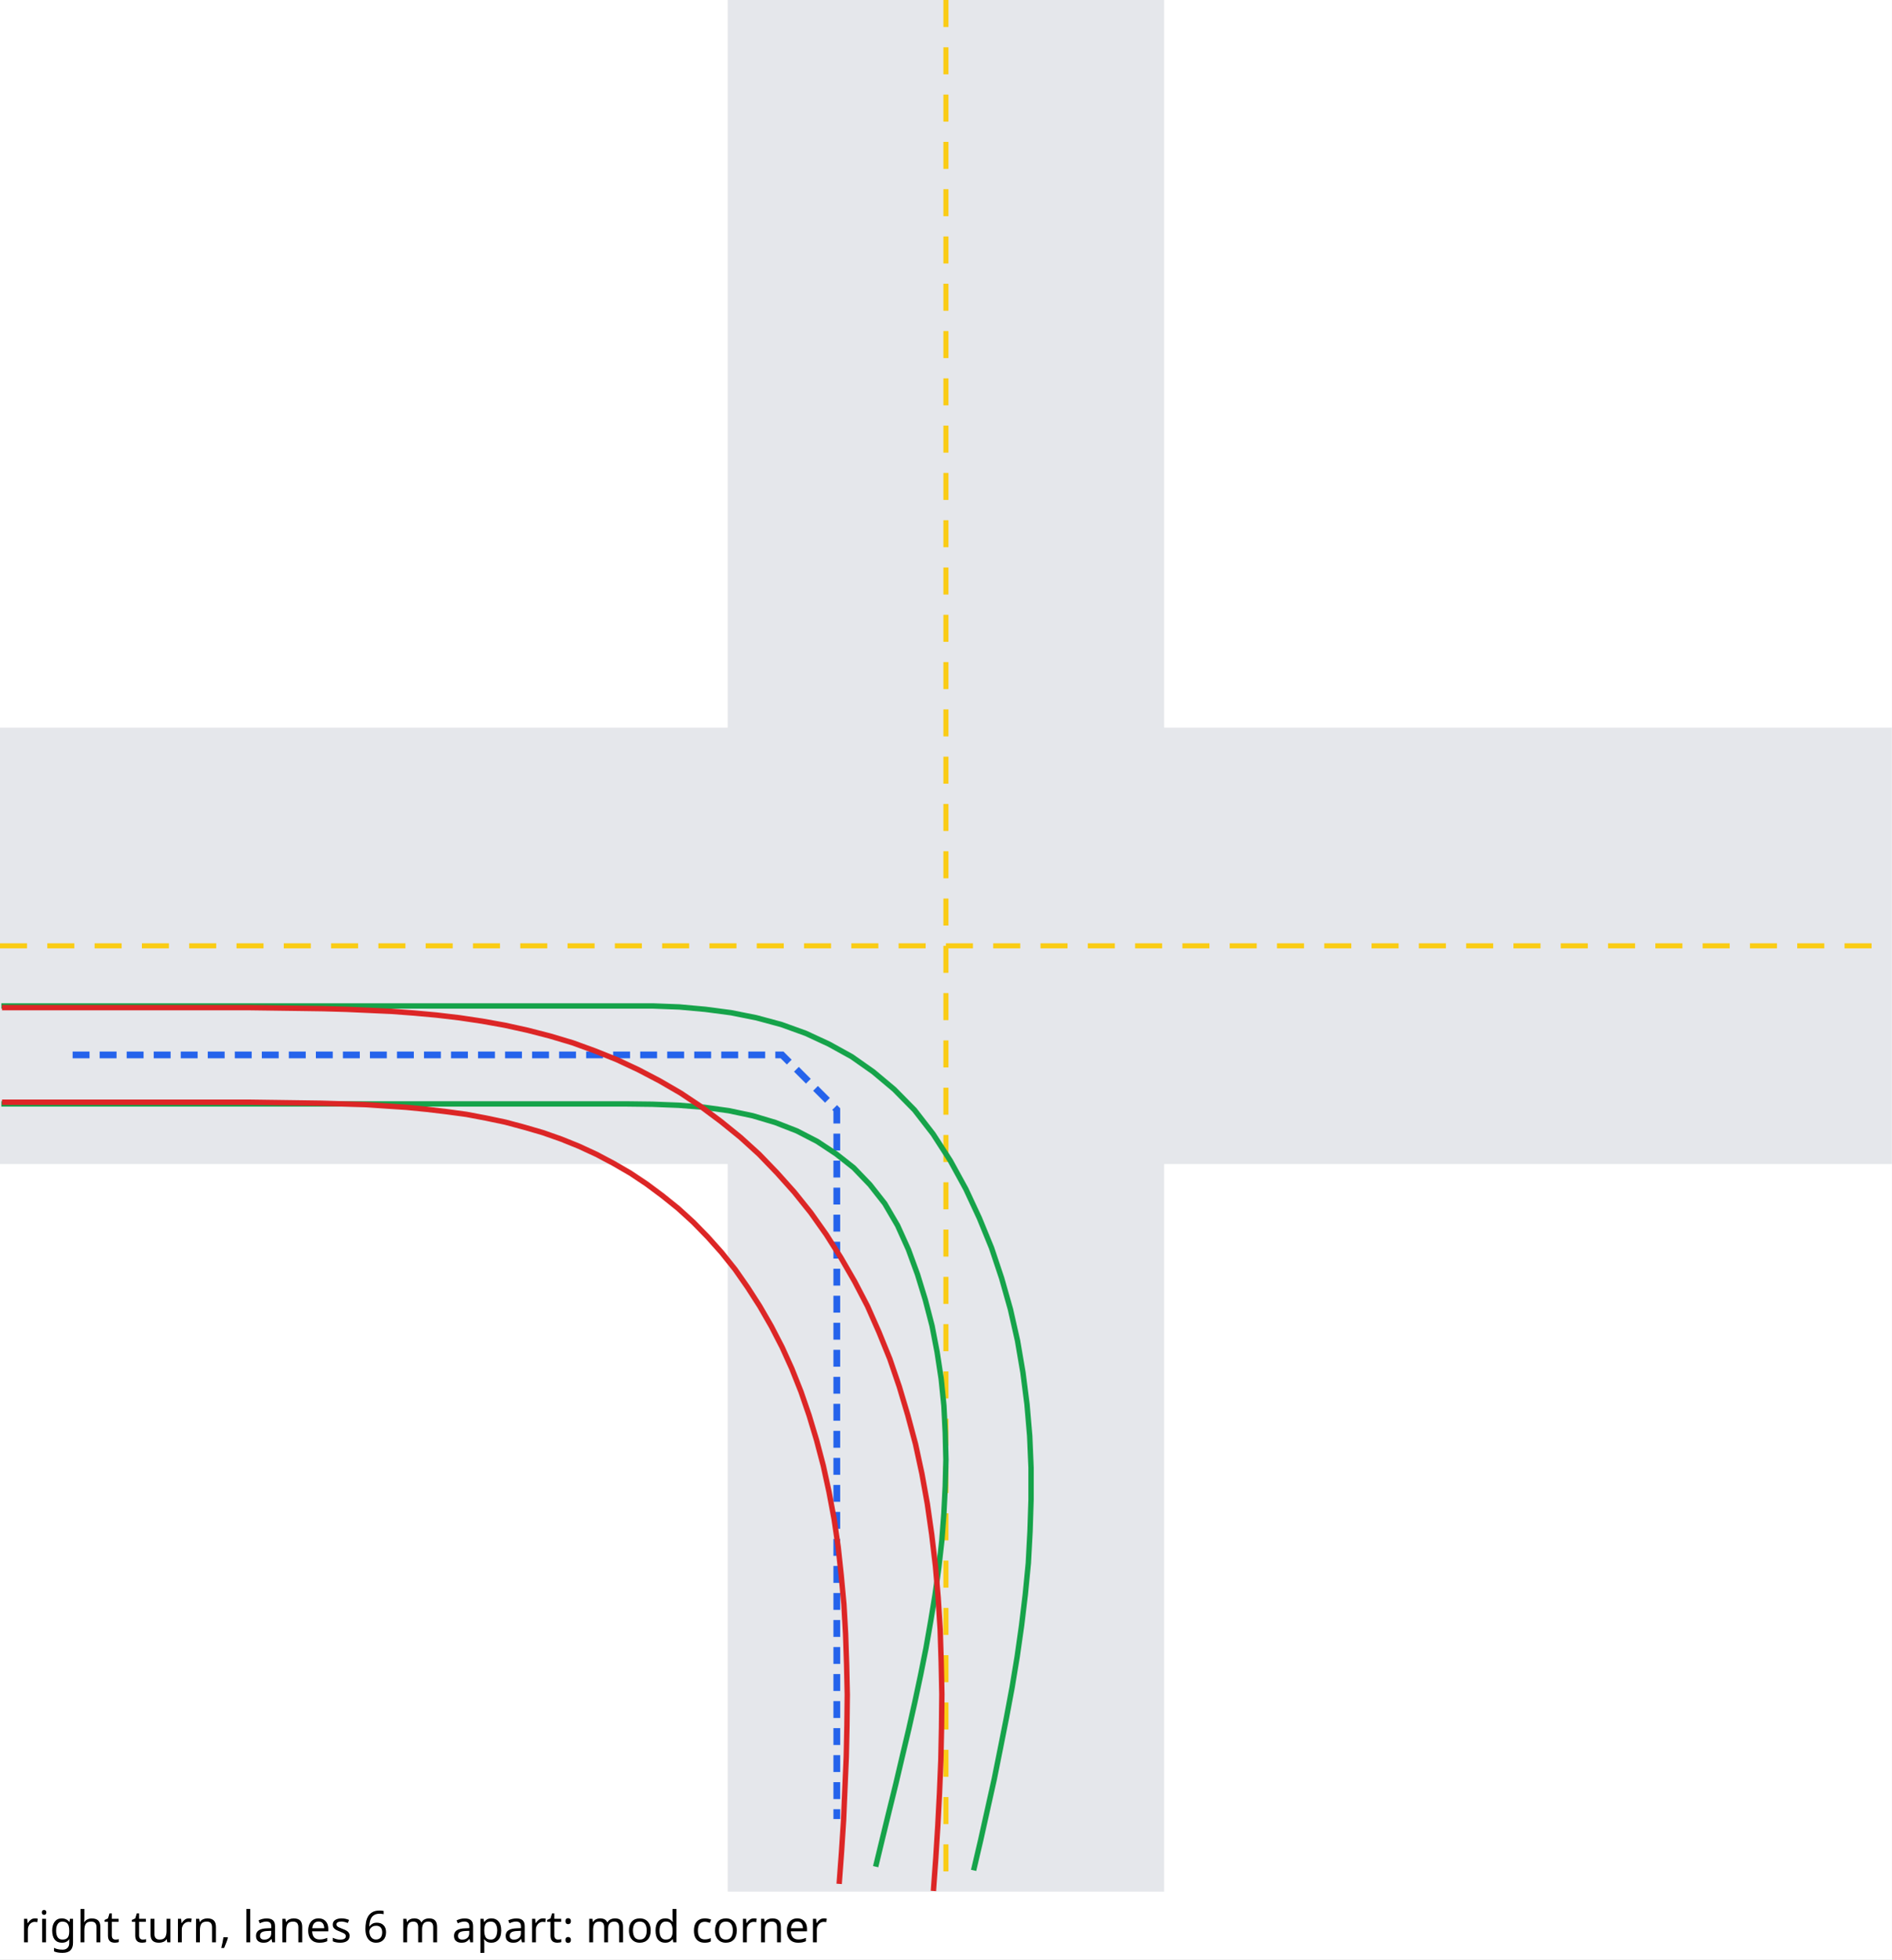
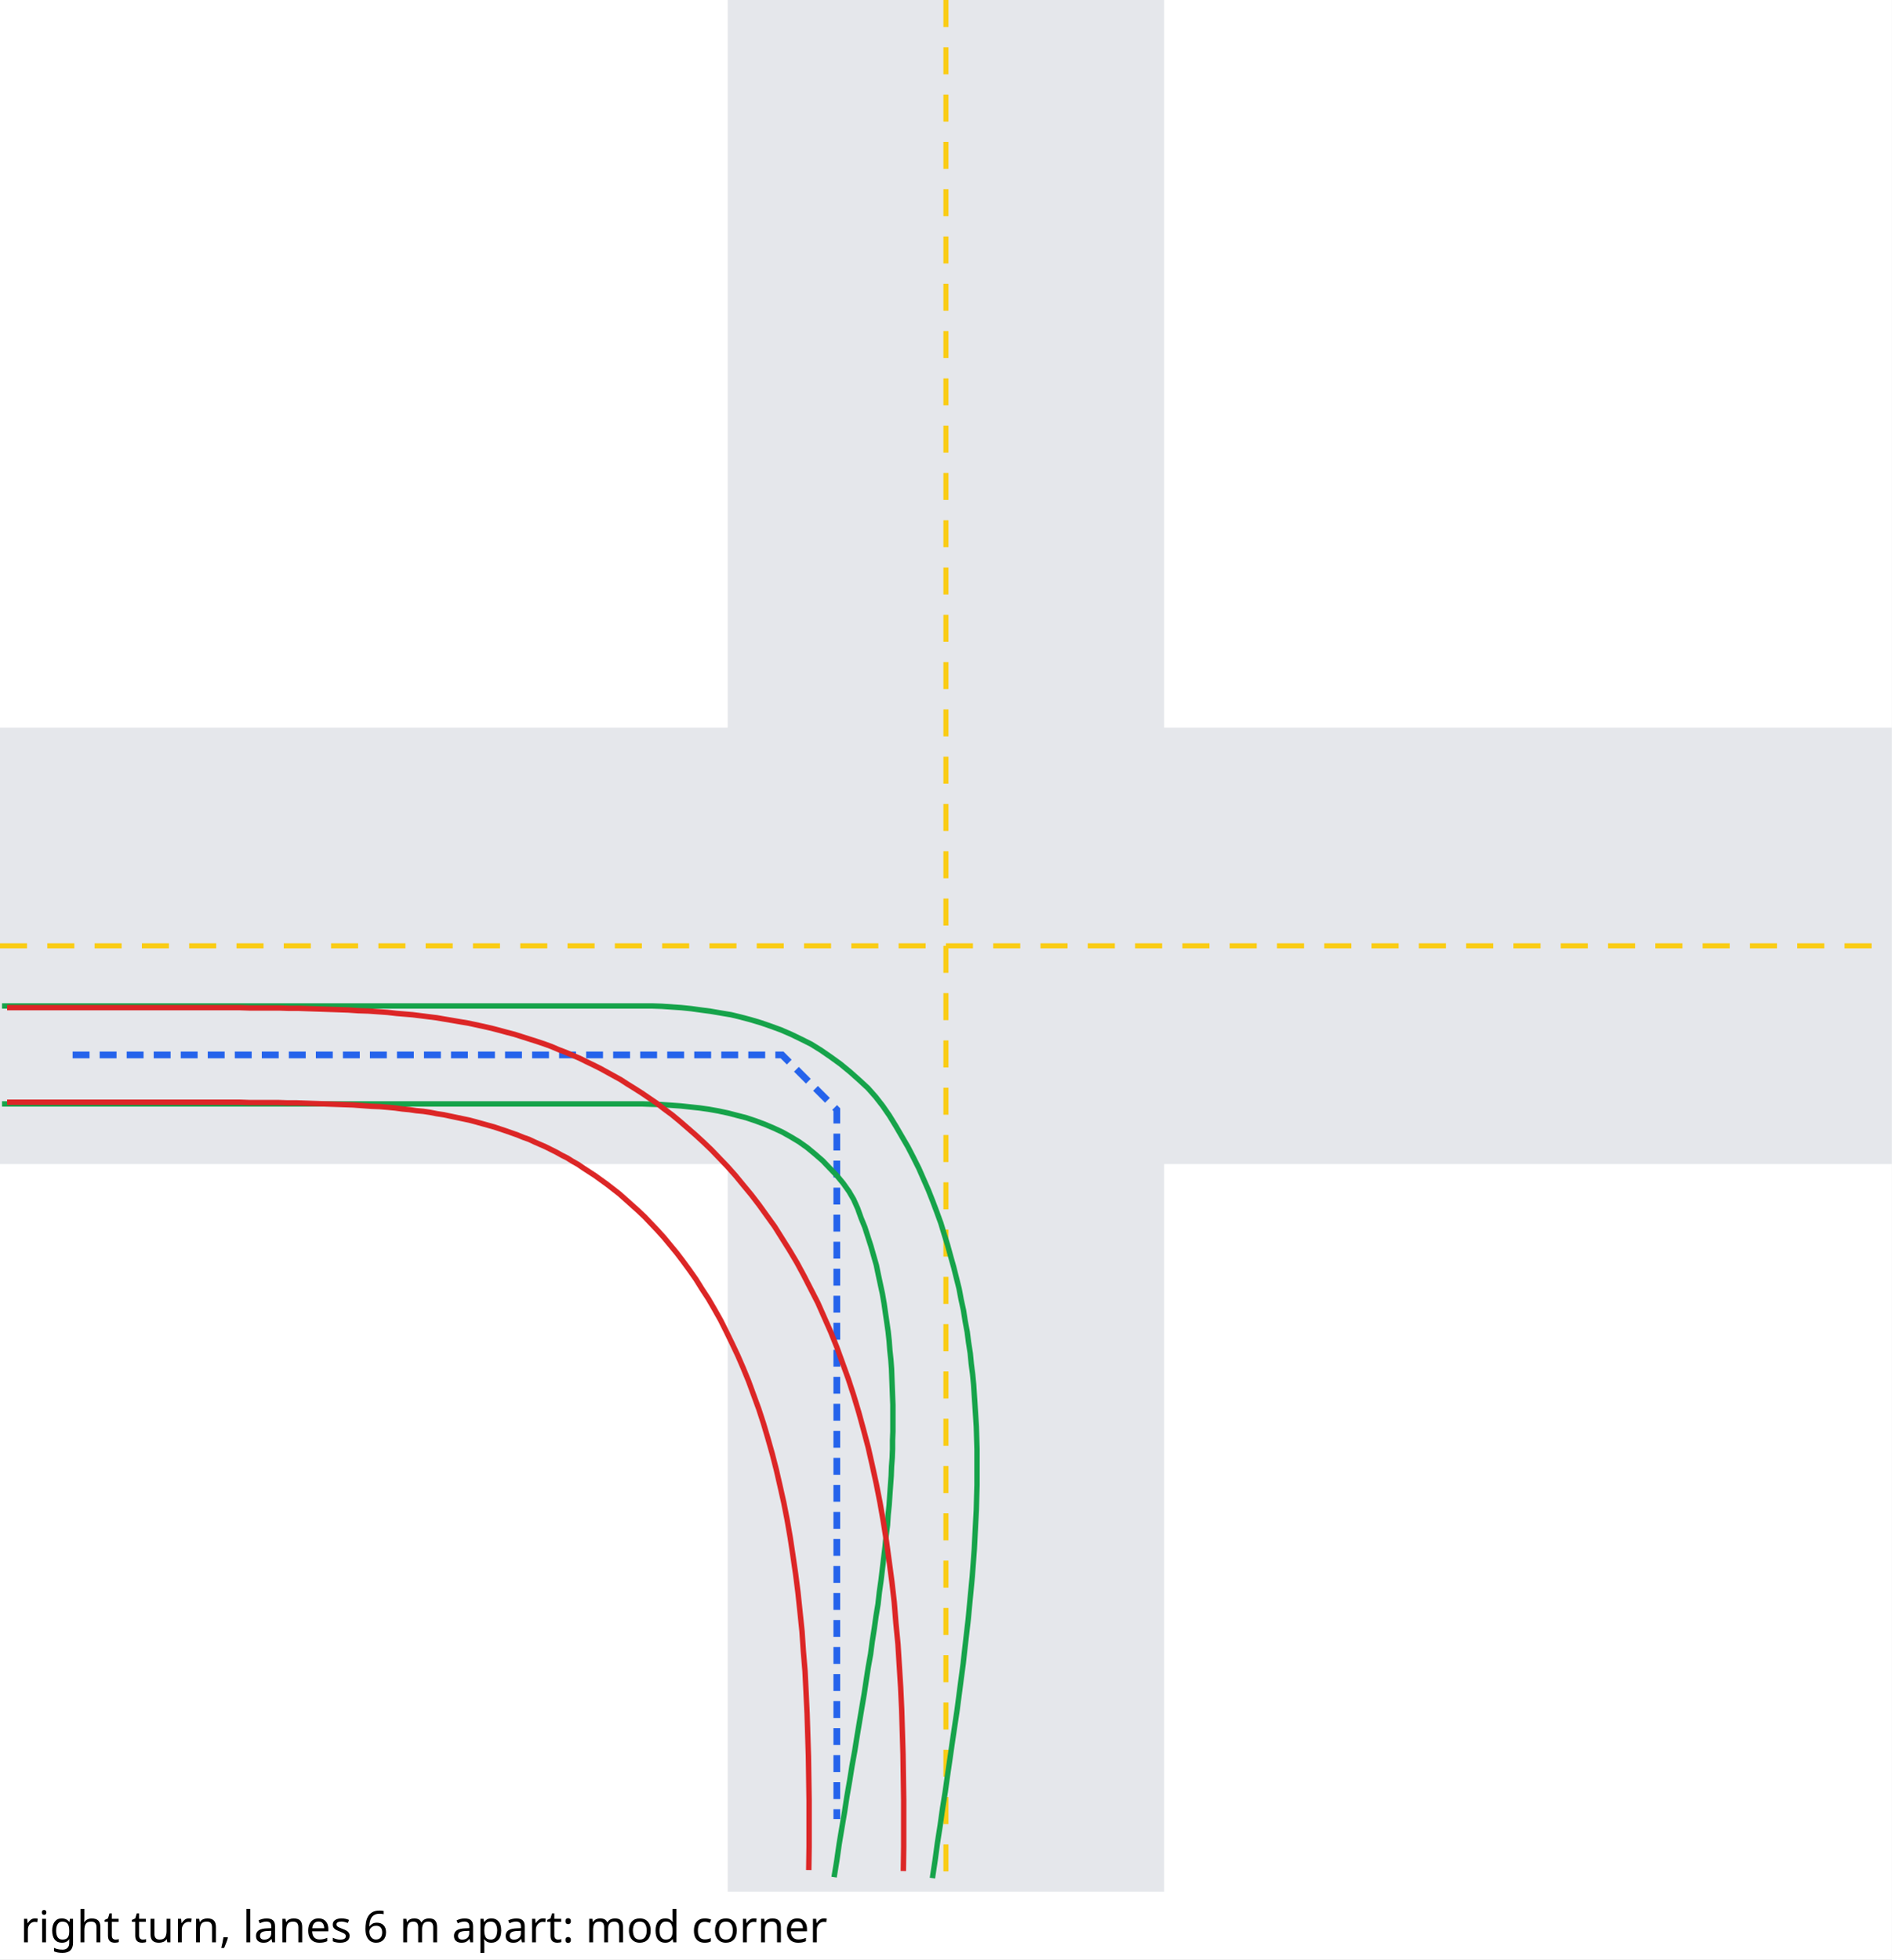
<svg xmlns="http://www.w3.org/2000/svg" width="560" height="580" viewBox="0 0 560 580" font-family="sans-serif">
  <rect width="100%" height="100%" fill="#fff" />
  <rect x="0" y="215.4" width="560" height="129.2" fill="#e5e7eb" />
  <rect x="215.4" y="0" width="129.2" height="560" fill="#e5e7eb" />
  <line x1="0" y1="280.0" x2="560" y2="280.0" stroke="#facc15" stroke-width="1.5" stroke-dasharray="8 6" />
  <line x1="280.0" y1="0" x2="280.0" y2="560" stroke="#facc15" stroke-width="1.5" stroke-dasharray="8 6" />
  <polyline points="21.5,312.3 53.8,312.3 86.2,312.3 118.5,312.3 150.8,312.3 183.1,312.3 231.5,312.3 247.7,328.5 247.7,376.9 247.7,409.2 247.7,441.5 247.7,473.8 247.7,506.2 247.7,538.5" fill="none" stroke="#2563eb" stroke-width="2" stroke-dasharray="5 3" />
-   <polyline points="0.4,297.8 9.9,297.8 19.4,297.8 29.0,297.8 38.6,297.8 48.1,297.8 57.7,297.8 67.3,297.8 76.8,297.8 86.4,297.8 96.0,297.8 105.6,297.8 115.1,297.8 124.5,297.8 133.7,297.8 142.7,297.8 151.5,297.8 160.2,297.8 168.7,297.8 177.0,297.8 185.2,297.8 193.2,297.8 201.1,298.1 208.8,298.8 216.4,299.8 223.9,301.3 231.3,303.3 238.5,305.9 245.4,309.1 252.1,312.8 258.5,317.3 264.7,322.5 270.7,328.6 276.2,335.7 281.3,343.6 285.9,352.0 289.9,360.6 293.5,369.4 296.5,378.4 299.1,387.6 301.2,396.9 302.8,406.3 304.0,415.7 304.8,425.1 305.2,434.5 305.2,443.9 304.9,453.3 304.4,462.7 303.5,472.0 302.4,481.2 301.1,490.4 299.6,499.5 297.9,508.6 296.1,517.7 294.3,526.7 292.3,535.7 290.3,544.7 288.2,553.7" fill="none" stroke="#16a34a" stroke-width="1.6" />
-   <polyline points="0.4,326.8 9.9,326.8 19.4,326.8 29.0,326.8 38.6,326.8 48.1,326.8 57.7,326.8 67.3,326.8 76.8,326.8 86.4,326.8 96.0,326.8 105.6,326.8 115.1,326.8 124.5,326.8 133.7,326.8 142.7,326.8 151.5,326.8 160.2,326.8 168.7,326.8 177.0,326.8 185.2,326.8 193.2,326.9 200.9,327.2 208.5,327.8 215.7,328.8 222.8,330.3 229.5,332.3 235.9,334.8 241.9,337.9 247.5,341.6 252.7,345.7 257.5,350.7 261.9,356.3 265.7,362.8 268.9,369.9 271.6,377.3 273.9,384.8 275.9,392.5 277.4,400.3 278.6,408.2 279.4,416.1 279.8,424.1 280.0,432.1 279.8,440.0 279.4,448.0 278.8,456.0 277.9,464.0 276.8,472.0 275.5,479.9 274.1,487.9 272.5,495.9 270.8,503.9 269.0,511.9 267.1,519.9 265.2,528.0 263.2,536.1 261.2,544.3 259.2,552.6" fill="none" stroke="#16a34a" stroke-width="1.6" />
-   <polyline points="0.6,298.3 9.5,298.3 18.2,298.3 26.7,298.3 35.0,298.3 43.2,298.3 51.1,298.3 59.0,298.3 66.6,298.3 74.1,298.3 81.5,298.4 88.7,298.5 95.7,298.6 102.6,298.8 109.3,299.1 115.9,299.4 122.6,299.9 129.2,300.5 136.0,301.3 142.7,302.3 149.4,303.5 156.2,305.0 162.8,306.7 169.5,308.7 176.1,311.1 182.6,313.7 189.0,316.7 195.3,320.0 201.5,323.6 207.5,327.6 213.4,332.0 219.2,336.7 224.7,341.7 230.0,347.2 235.1,352.9 240.0,359.0 244.6,365.5 248.9,372.3 253.0,379.4 256.8,386.7 260.2,394.4 263.4,402.3 266.2,410.5 268.7,418.9 271.0,427.5 272.9,436.3 274.5,445.2 275.8,454.3 276.9,463.6 277.7,472.9 278.3,482.4 278.6,492.0 278.8,501.6 278.7,511.4 278.5,521.1 278.1,530.8 277.6,540.5 277.0,550.1 276.3,559.8" fill="none" stroke="#dc2626" stroke-width="1.6" />
-   <polyline points="0.6,326.3 9.5,326.3 18.2,326.3 26.7,326.3 35.0,326.3 43.2,326.3 51.1,326.3 58.9,326.3 66.6,326.3 74.0,326.3 81.2,326.4 88.2,326.5 95.1,326.6 101.6,326.8 108.0,327.0 114.1,327.4 120.2,327.8 126.3,328.4 132.2,329.1 138.1,329.9 143.9,331.0 149.6,332.2 155.2,333.7 160.7,335.3 166.1,337.2 171.3,339.3 176.5,341.7 181.6,344.4 186.6,347.3 191.4,350.5 196.1,354.0 200.7,357.7 205.2,361.8 209.5,366.2 213.6,370.8 217.6,375.8 221.3,381.1 224.9,386.7 228.3,392.6 231.5,398.8 234.4,405.2 237.1,412.0 239.5,419.0 241.7,426.3 243.7,433.9 245.4,441.7 246.9,449.7 248.1,457.9 249.0,466.3 249.8,474.9 250.3,483.7 250.6,492.6 250.8,501.7 250.7,510.9 250.5,520.2 250.1,529.5 249.7,538.9 249.1,548.2 248.4,557.7" fill="none" stroke="#dc2626" stroke-width="1.6" />
+   <polyline points="0.6,297.8 3.4,297.8 6.3,297.8 9.2,297.8 12.1,297.8 14.9,297.8 17.8,297.8 20.7,297.8 23.5,297.8 26.4,297.8 29.3,297.8 32.2,297.8 35.0,297.8 37.9,297.8 40.8,297.8 43.7,297.8 46.5,297.8 49.4,297.8 52.3,297.8 55.1,297.8 58.0,297.8 60.9,297.8 63.8,297.8 66.6,297.8 69.5,297.8 72.4,297.8 75.2,297.8 78.1,297.8 81.0,297.8 83.9,297.8 86.7,297.8 89.6,297.8 92.5,297.8 95.3,297.8 98.2,297.8 101.1,297.8 104.0,297.8 106.8,297.8 109.7,297.8 112.6,297.8 115.4,297.8 118.3,297.8 121.2,297.8 124.1,297.8 126.9,297.8 129.8,297.8 132.7,297.8 135.5,297.8 138.4,297.8 141.3,297.8 144.2,297.8 147.0,297.8 149.9,297.8 152.8,297.8 155.7,297.8 158.5,297.8 161.4,297.8 164.3,297.8 167.1,297.8 170.0,297.8 172.9,297.8 175.8,297.8 178.6,297.8 181.5,297.8 184.4,297.8 187.2,297.8 190.1,297.8 193.0,297.8 195.9,297.9 198.8,298.1 201.7,298.3 204.6,298.6 207.5,299.0 210.5,299.4 213.4,299.9 216.4,300.4 219.3,301.1 222.3,301.9 225.3,302.8 228.2,303.8 231.2,304.9 234.2,306.2 237.1,307.6 240.1,309.1 243.0,310.9 245.9,312.9 248.8,315.0 251.6,317.3 254.3,319.7 256.9,322.1 259.2,324.7 261.3,327.4 263.3,330.3 265.2,333.4 267.0,336.5 268.8,339.6 270.4,342.7 272.0,345.9 273.4,349.1 274.8,352.3 276.1,355.6 277.3,358.8 278.5,362.1 279.5,365.4 280.5,368.6 281.4,371.9 282.3,375.1 283.1,378.3 283.9,381.5 284.5,384.7 285.2,387.9 285.7,391.1 286.3,394.3 286.7,397.4 287.2,400.6 287.5,403.7 287.9,406.8 288.2,409.9 288.4,413.0 288.6,416.0 288.8,419.1 289.0,422.3 289.1,425.6 289.2,429.0 289.2,432.4 289.2,436.0 289.2,439.6 289.1,443.2 289.0,447.0 288.8,450.8 288.6,454.7 288.4,458.6 288.1,462.7 287.8,466.7 287.4,470.9 287.0,475.1 286.6,479.4 286.1,483.7 285.6,488.1 285.1,492.6 284.5,497.1 283.9,501.7 283.3,506.3 282.6,511.0 281.9,515.7 281.2,520.6 280.5,525.4 279.8,530.4 279.0,535.4 278.3,540.4 277.5,545.5 276.8,550.7 276.0,556.0" fill="none" stroke="#16a34a" stroke-width="1.6" />
+   <polyline points="0.6,326.8 3.4,326.8 6.3,326.8 9.2,326.8 12.1,326.8 14.9,326.8 17.8,326.8 20.7,326.8 23.5,326.8 26.4,326.8 29.3,326.8 32.2,326.8 35.0,326.8 37.9,326.8 40.8,326.8 43.7,326.8 46.5,326.8 49.4,326.8 52.3,326.8 55.1,326.8 58.0,326.8 60.9,326.8 63.8,326.8 66.6,326.8 69.5,326.8 72.4,326.8 75.2,326.8 78.1,326.8 81.0,326.8 83.9,326.8 86.7,326.8 89.6,326.8 92.5,326.8 95.3,326.8 98.2,326.8 101.1,326.8 104.0,326.8 106.8,326.8 109.7,326.8 112.6,326.8 115.4,326.8 118.3,326.8 121.2,326.8 124.1,326.8 126.9,326.8 129.8,326.8 132.7,326.8 135.5,326.8 138.4,326.8 141.3,326.8 144.2,326.8 147.0,326.8 149.9,326.8 152.8,326.8 155.7,326.8 158.5,326.8 161.4,326.8 164.3,326.8 167.1,326.8 170.0,326.8 172.9,326.8 175.8,326.8 178.6,326.8 181.5,326.8 184.4,326.8 187.2,326.8 190.1,326.8 193.0,326.9 195.8,327.0 198.7,327.2 201.5,327.4 204.3,327.7 207.1,328.0 209.9,328.4 212.7,328.9 215.5,329.5 218.2,330.2 220.9,330.9 223.6,331.8 226.3,332.8 228.9,333.9 231.5,335.1 234.0,336.5 236.5,338.0 238.9,339.7 241.2,341.6 243.5,343.6 245.6,345.8 247.7,348.0 249.6,350.3 251.3,352.7 252.7,355.1 253.9,357.8 254.9,360.6 256.0,363.3 256.9,366.1 257.8,368.9 258.6,371.7 259.4,374.5 260.0,377.4 260.6,380.2 261.2,383.0 261.7,385.9 262.1,388.7 262.5,391.4 262.9,394.2 263.2,397.0 263.4,399.7 263.7,402.5 263.9,405.2 264.0,407.9 264.1,410.6 264.2,413.3 264.3,415.9 264.3,418.6 264.3,421.2 264.3,423.8 264.2,426.4 264.2,429.0 264.1,431.6 263.9,434.2 263.8,436.9 263.6,439.7 263.4,442.5 263.2,445.5 262.9,448.4 262.7,451.5 262.3,454.6 262.0,457.8 261.6,461.1 261.2,464.4 260.8,467.8 260.3,471.3 259.9,474.9 259.3,478.5 258.8,482.1 258.2,485.9 257.7,489.7 257.0,493.6 256.4,497.5 255.8,501.5 255.1,505.6 254.4,509.8 253.7,514.0 253.0,518.4 252.2,522.8 251.5,527.2 250.7,531.8 250.0,536.4 249.2,541.1 248.4,545.9 247.7,550.8 246.9,555.7" fill="none" stroke="#16a34a" stroke-width="1.6" />
+   <polyline points="2.1,298.3 5.0,298.3 7.9,298.3 10.7,298.3 13.6,298.3 16.5,298.3 19.3,298.3 22.2,298.3 25.1,298.3 28.0,298.3 30.8,298.3 33.7,298.3 36.6,298.3 39.5,298.3 42.3,298.3 45.2,298.3 48.1,298.3 50.9,298.3 53.8,298.3 56.7,298.3 59.6,298.3 62.5,298.3 65.3,298.3 68.2,298.3 71.1,298.3 74.0,298.4 76.9,298.4 79.8,298.4 82.7,298.4 85.6,298.5 88.5,298.5 91.4,298.6 94.4,298.7 97.3,298.8 100.2,298.9 103.1,299.0 106.0,299.2 109.0,299.3 111.9,299.5 114.7,299.7 117.3,300.0 119.7,300.2 122.1,300.4 124.5,300.7 126.9,301.0 129.3,301.3 131.6,301.7 134.0,302.1 136.3,302.5 138.7,302.9 141.0,303.4 143.3,303.9 145.5,304.4 147.8,305.0 150.0,305.6 152.3,306.2 154.5,306.9 156.7,307.6 158.9,308.3 161.0,309.0 163.2,309.8 165.3,310.7 167.4,311.5 169.5,312.4 171.6,313.3 173.6,314.3 175.7,315.3 177.7,316.3 179.7,317.4 181.7,318.5 183.7,319.6 185.7,320.9 187.8,322.2 190.0,323.6 192.2,325.1 194.4,326.6 196.6,328.3 198.9,330.0 201.2,331.9 203.5,333.9 205.8,335.9 208.2,338.1 210.6,340.4 212.9,342.8 215.3,345.3 217.7,348.0 220.0,350.8 222.4,353.7 224.7,356.7 227.0,359.9 229.3,363.1 231.5,366.6 233.7,370.1 235.9,373.8 238.0,377.7 240.0,381.6 242.1,385.7 244.0,390.0 245.9,394.3 247.7,398.8 249.4,403.5 251.1,408.2 252.7,413.1 254.2,418.1 255.6,423.2 257.0,428.5 258.2,433.8 259.4,439.3 260.5,444.9 261.5,450.6 262.4,456.3 263.2,462.2 264.0,468.2 264.7,474.3 265.2,480.5 265.8,486.7 266.2,493.1 266.6,499.5 266.9,506.0 267.1,512.6 267.3,519.3 267.4,526.1 267.5,532.9 267.5,539.8 267.5,546.8 267.4,553.9" fill="none" stroke="#dc2626" stroke-width="1.6" />
+   <polyline points="2.1,326.3 5.0,326.3 7.9,326.3 10.7,326.3 13.6,326.3 16.5,326.3 19.3,326.3 22.2,326.3 25.1,326.3 28.0,326.3 30.8,326.3 33.7,326.3 36.6,326.3 39.5,326.3 42.3,326.3 45.2,326.3 48.1,326.3 50.9,326.3 53.8,326.3 56.7,326.3 59.5,326.3 62.4,326.3 65.3,326.3 68.1,326.3 71.0,326.3 73.8,326.4 76.7,326.4 79.5,326.4 82.3,326.4 85.1,326.5 87.9,326.5 90.7,326.6 93.5,326.7 96.3,326.8 99.1,326.9 101.8,327.0 104.5,327.1 107.2,327.3 109.9,327.5 112.4,327.6 114.8,327.8 116.9,328.0 119.1,328.3 121.2,328.5 123.2,328.8 125.3,329.0 127.3,329.3 129.3,329.7 131.3,330.0 133.2,330.4 135.1,330.8 137.0,331.2 138.9,331.6 140.8,332.1 142.6,332.6 144.4,333.1 146.2,333.6 148.0,334.2 149.8,334.8 151.5,335.4 153.2,336.0 154.9,336.7 156.6,337.3 158.3,338.1 159.9,338.8 161.5,339.5 163.1,340.3 164.7,341.1 166.3,342.0 167.9,342.8 169.5,343.8 171.1,344.7 172.7,345.8 174.4,346.9 176.1,348.0 177.9,349.3 179.7,350.6 181.5,352.0 183.3,353.4 185.1,355.0 187.0,356.7 188.9,358.4 190.8,360.2 192.7,362.2 194.6,364.2 196.5,366.3 198.4,368.6 200.3,370.9 202.2,373.4 204.1,376.0 206.0,378.7 207.8,381.6 209.7,384.5 211.5,387.6 213.3,390.8 215.0,394.2 216.7,397.7 218.4,401.3 220.0,405.0 221.6,408.9 223.1,413.0 224.6,417.1 226.0,421.4 227.3,425.8 228.6,430.4 229.8,435.1 230.9,439.9 232.0,444.8 233.0,449.9 233.9,455.1 234.7,460.4 235.5,465.9 236.2,471.4 236.8,477.1 237.4,482.9 237.8,488.8 238.3,494.8 238.6,500.9 238.9,507.2 239.1,513.5 239.3,519.9 239.4,526.5 239.5,533.1 239.5,539.8 239.5,546.7 239.4,553.6" fill="none" stroke="#dc2626" stroke-width="1.6" />
  <text x="6" y="575" font-size="13">right turn, lanes 6 m apart: mod corner</text>
</svg>
